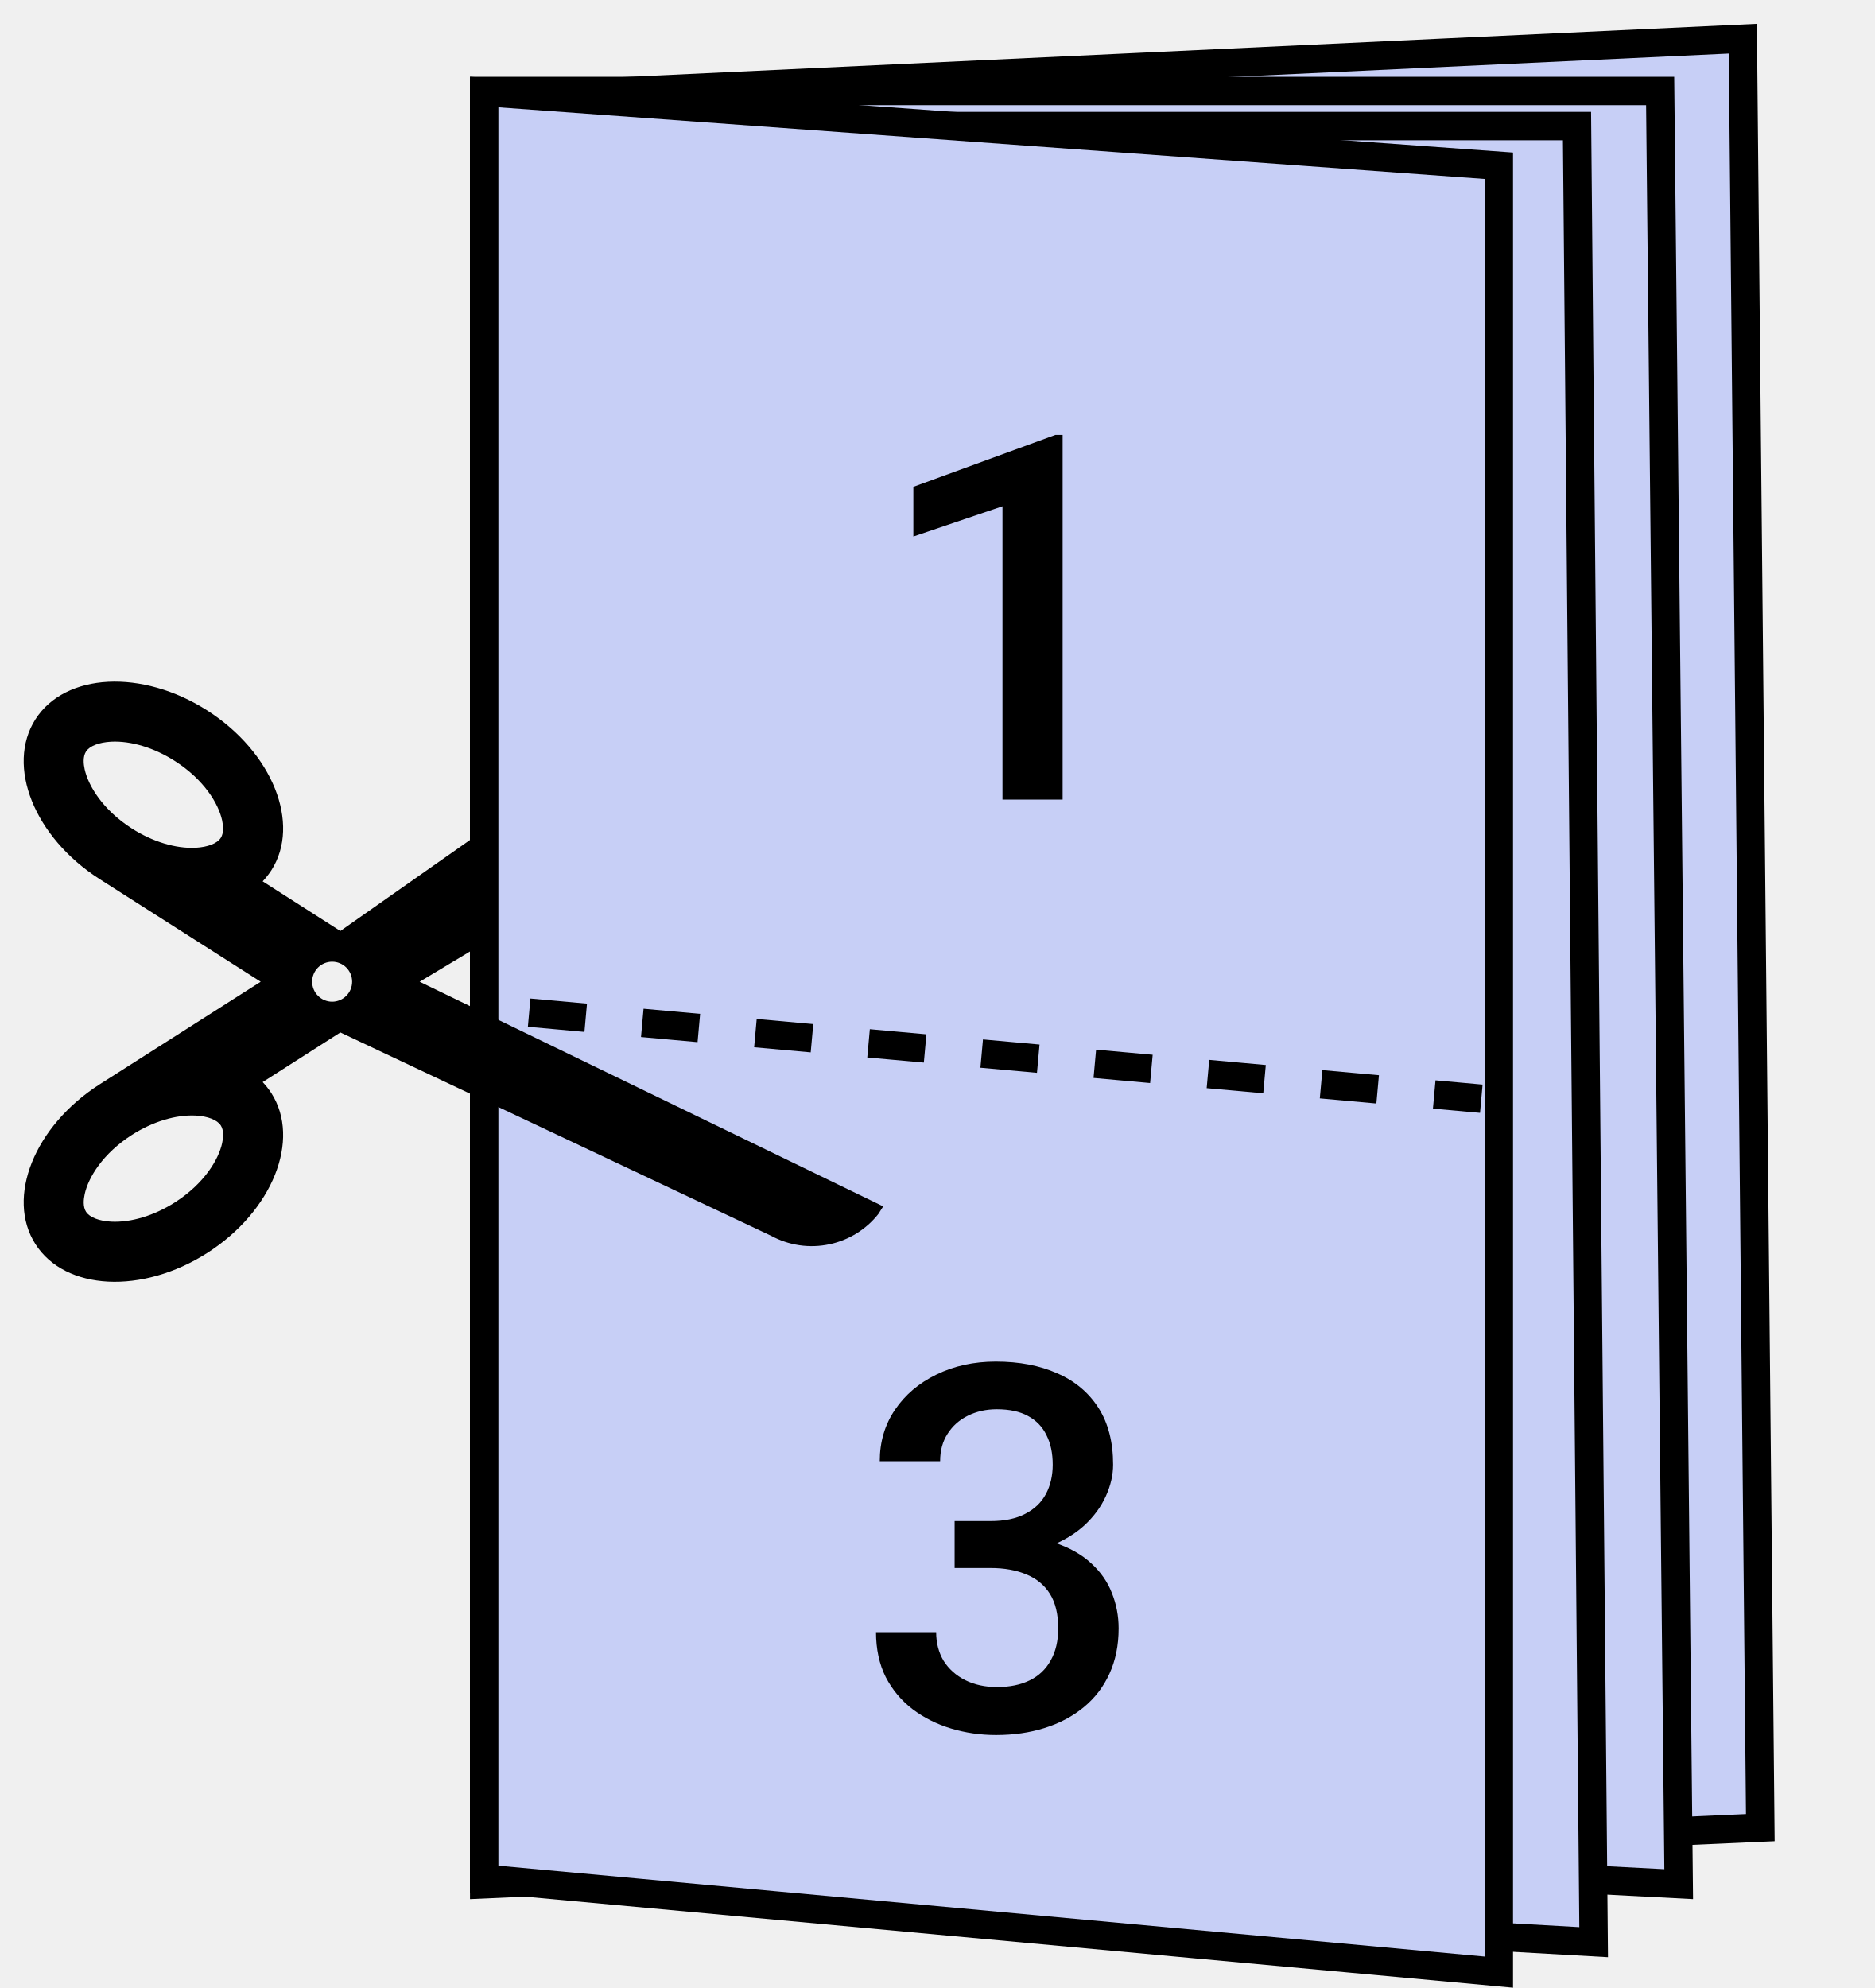
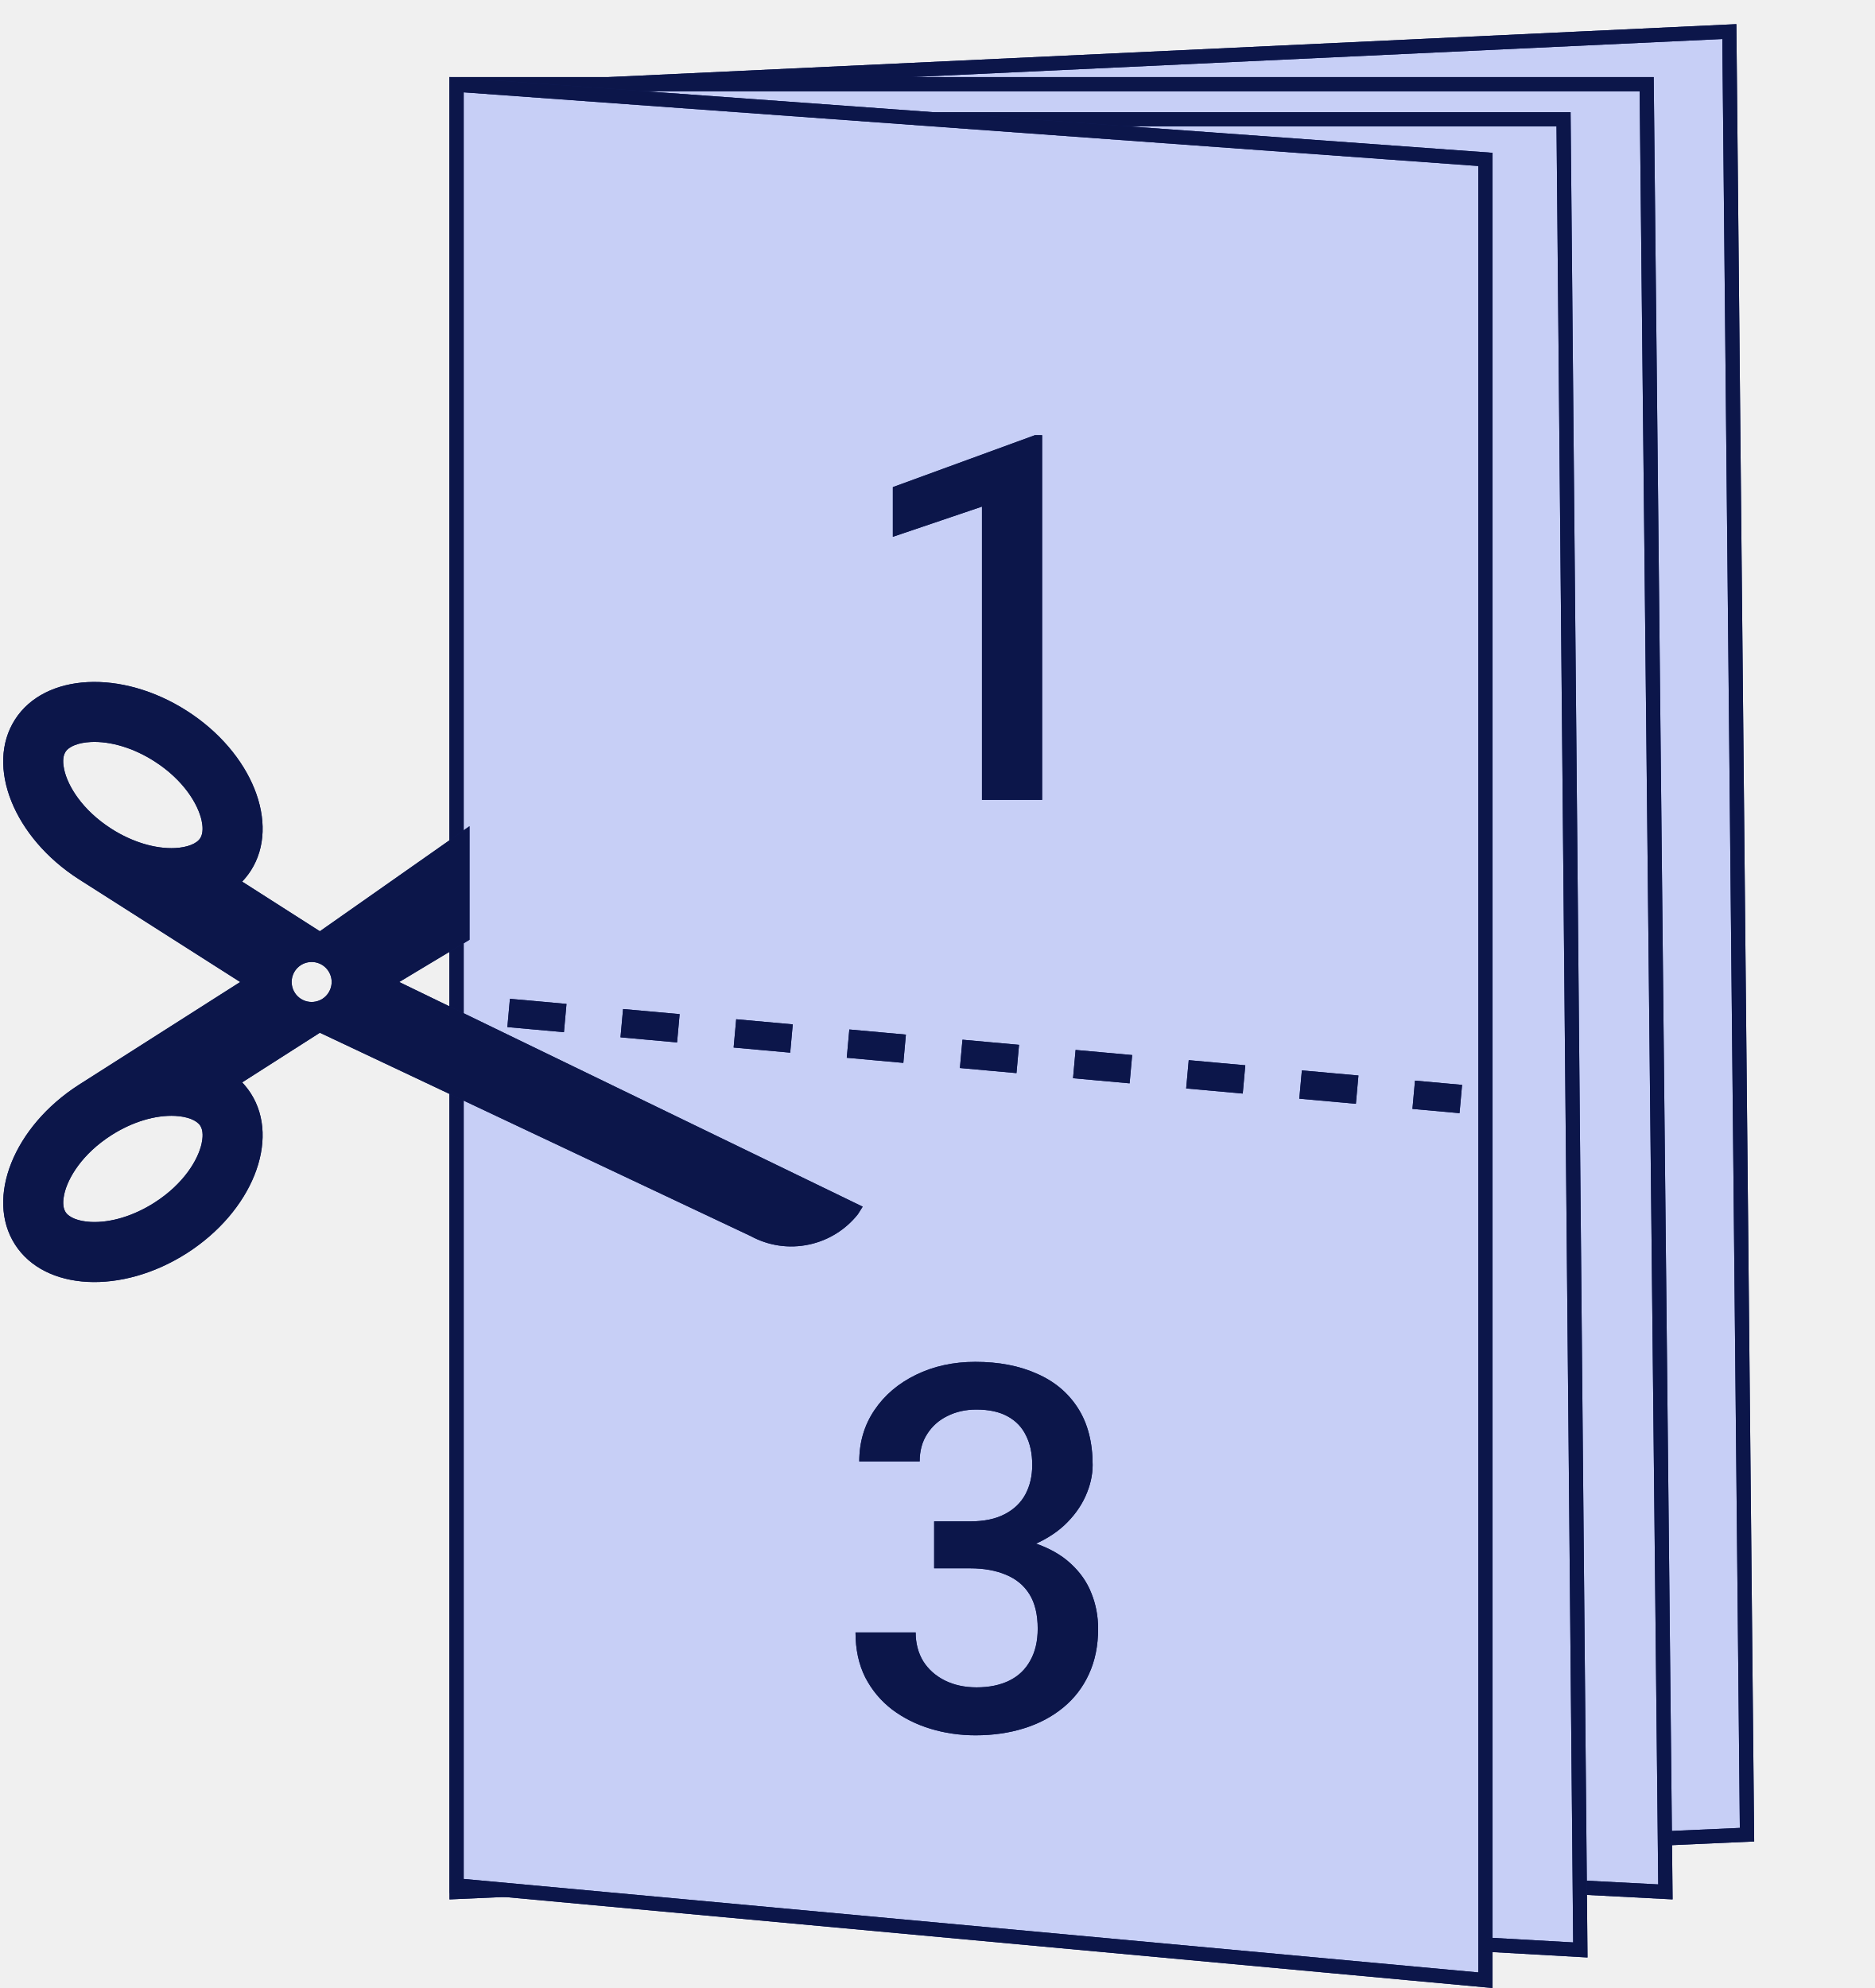
<svg xmlns="http://www.w3.org/2000/svg" width="66" height="70" viewBox="0 0 66 70" fill="none">
-   <path d="M61.986 64.353L17.05 66.348V3.444L61.37 1.362L61.986 64.353Z" fill="#C7CFF6" stroke="black" />
-   <path d="M58.459 3.203L59.112 66.343L17.05 64.156V3.203H58.459Z" fill="#C7CFF6" stroke="black" />
-   <path d="M55.531 4.439L56.117 68.386L17.05 66.177L17.051 4.439H55.531Z" fill="#C7CFF6" stroke="black" />
-   <path d="M52.778 5.836V69.441L17.05 66.149V3.241L52.778 5.836Z" fill="#C7CFF6" stroke="black" />
-   <path d="M37.418 15.314V28.154H35.3V17.827L32.162 18.891V17.142L37.163 15.314H37.418Z" fill="black" />
-   <path d="M33.615 53.559H34.881C35.373 53.559 35.78 53.474 36.102 53.304C36.431 53.135 36.674 52.9 36.832 52.601C36.99 52.303 37.069 51.96 37.069 51.573C37.069 51.169 36.996 50.823 36.85 50.536C36.709 50.243 36.492 50.017 36.199 49.859C35.912 49.701 35.546 49.622 35.101 49.622C34.726 49.622 34.386 49.698 34.081 49.85C33.782 49.997 33.545 50.208 33.369 50.483C33.193 50.753 33.105 51.075 33.105 51.45H30.979C30.979 50.77 31.157 50.167 31.515 49.639C31.872 49.112 32.358 48.699 32.974 48.4C33.595 48.096 34.292 47.943 35.065 47.943C35.892 47.943 36.612 48.081 37.227 48.356C37.849 48.626 38.332 49.03 38.678 49.569C39.023 50.108 39.196 50.776 39.196 51.573C39.196 51.936 39.111 52.305 38.941 52.68C38.772 53.055 38.52 53.398 38.185 53.709C37.852 54.013 37.435 54.263 36.938 54.456C36.44 54.643 35.862 54.737 35.206 54.737H33.615V53.559ZM33.615 55.212V54.051H35.206C35.956 54.051 36.595 54.139 37.122 54.315C37.655 54.491 38.089 54.734 38.423 55.045C38.757 55.349 39 55.698 39.152 56.091C39.31 56.483 39.39 56.899 39.39 57.339C39.39 57.936 39.281 58.469 39.065 58.938C38.853 59.401 38.552 59.794 38.159 60.116C37.767 60.438 37.307 60.681 36.779 60.846C36.258 61.01 35.69 61.092 35.074 61.092C34.523 61.092 33.996 61.015 33.492 60.863C32.988 60.711 32.537 60.485 32.139 60.186C31.74 59.882 31.424 59.504 31.189 59.053C30.961 58.596 30.847 58.068 30.847 57.471H32.965C32.965 57.851 33.053 58.188 33.228 58.481C33.41 58.768 33.662 58.994 33.984 59.158C34.312 59.322 34.688 59.404 35.109 59.404C35.555 59.404 35.938 59.325 36.261 59.167C36.583 59.008 36.829 58.774 36.999 58.464C37.175 58.153 37.263 57.778 37.263 57.339C37.263 56.841 37.166 56.436 36.973 56.126C36.779 55.815 36.504 55.587 36.147 55.44C35.789 55.288 35.367 55.212 34.881 55.212H33.615Z" fill="black" />
+   <path d="M61.517 64.602L16.078 66.619V3.216L60.895 1.112L61.517 64.602Z" fill="#C7CFF6" />
+   <path d="M61.517 64.602L16.078 66.619V3.216L60.895 1.112L61.517 64.602Z" stroke="#0F1C5C" stroke-width="0.5" />
+   <path d="M61.517 64.602L16.078 66.619V3.216L60.895 1.112L61.517 64.602Z" stroke="#0C164A" stroke-width="0.5" />
+   <path d="M57.984 2.964L58.644 66.616L16.078 64.404V2.964H57.984Z" fill="#C7CFF6" />
+   <path d="M57.984 2.964L58.644 66.616L16.078 64.404V2.964H57.984Z" stroke="#0F1C5C" stroke-width="0.5" />
+   <path d="M57.984 2.964L58.644 66.616L16.078 64.404V2.964H57.984Z" stroke="#0C164A" stroke-width="0.5" />
+   <path d="M55.057 4.199L55.648 68.66L16.078 66.423L16.079 4.199H55.057Z" fill="#C7CFF6" />
+   <path d="M55.057 4.199L55.648 68.66L16.078 66.423L16.079 4.199H55.057Z" stroke="#0F1C5C" stroke-width="0.5" />
+   <path d="M55.057 4.199L55.648 68.66L16.078 66.423L16.079 4.199H55.057Z" stroke="#0C164A" stroke-width="0.5" />
+   <path d="M52.307 5.613V69.726L16.078 66.388V2.982L52.307 5.613Z" fill="#C7CFF6" />
+   <path d="M52.307 5.613V69.726L16.078 66.388V2.982L52.307 5.613Z" stroke="#0F1C5C" stroke-width="0.5" />
+   <path d="M52.307 5.613V69.726L16.078 66.388V2.982L52.307 5.613Z" stroke="#0C164A" stroke-width="0.5" />
+   <path d="M36.696 15.324V28.165H34.578V17.838L31.44 18.901V17.152L36.441 15.324H36.696Z" fill="#0F1C5C" />
+   <path d="M36.696 15.324V28.165H34.578V17.838L31.44 18.901V17.152L36.441 15.324H36.696Z" fill="#0C164A" />
+   <path d="M32.894 53.57H34.159C34.651 53.57 35.059 53.485 35.381 53.315C35.709 53.145 35.952 52.91 36.11 52.612C36.269 52.313 36.348 51.97 36.348 51.583C36.348 51.179 36.274 50.833 36.128 50.546C35.987 50.253 35.77 50.028 35.477 49.869C35.19 49.711 34.824 49.632 34.379 49.632C34.004 49.632 33.664 49.708 33.359 49.861C33.06 50.007 32.823 50.218 32.648 50.493C32.472 50.763 32.384 51.085 32.384 51.46H30.257C30.257 50.781 30.436 50.177 30.793 49.65C31.15 49.122 31.637 48.709 32.252 48.41C32.873 48.106 33.57 47.953 34.344 47.953C35.17 47.953 35.891 48.091 36.506 48.367C37.127 48.636 37.61 49.04 37.956 49.579C38.302 50.118 38.475 50.786 38.475 51.583C38.475 51.947 38.39 52.316 38.22 52.691C38.05 53.066 37.798 53.408 37.464 53.719C37.13 54.024 36.714 54.273 36.216 54.466C35.718 54.654 35.141 54.747 34.484 54.747H32.894V53.57ZM32.894 55.222V54.062H34.484C35.234 54.062 35.873 54.15 36.4 54.325C36.934 54.501 37.367 54.744 37.701 55.055C38.035 55.36 38.278 55.708 38.431 56.101C38.589 56.493 38.668 56.909 38.668 57.349C38.668 57.947 38.56 58.48 38.343 58.949C38.132 59.411 37.83 59.804 37.438 60.126C37.045 60.449 36.585 60.692 36.058 60.856C35.536 61.02 34.968 61.102 34.352 61.102C33.802 61.102 33.274 61.026 32.77 60.873C32.267 60.721 31.815 60.495 31.417 60.197C31.019 59.892 30.702 59.514 30.468 59.063C30.239 58.606 30.125 58.078 30.125 57.481H32.243C32.243 57.862 32.331 58.199 32.507 58.492C32.688 58.779 32.94 59.004 33.263 59.168C33.591 59.332 33.966 59.414 34.388 59.414C34.833 59.414 35.217 59.335 35.539 59.177C35.861 59.019 36.107 58.784 36.277 58.474C36.453 58.163 36.541 57.788 36.541 57.349C36.541 56.851 36.444 56.447 36.251 56.136C36.058 55.825 35.782 55.597 35.425 55.45C35.067 55.298 34.645 55.222 34.159 55.222H32.894Z" fill="#0F1C5C" />
+   <path d="M32.894 53.57H34.159C34.651 53.57 35.059 53.485 35.381 53.315C35.709 53.145 35.952 52.91 36.11 52.612C36.269 52.313 36.348 51.97 36.348 51.583C36.348 51.179 36.274 50.833 36.128 50.546C35.987 50.253 35.77 50.028 35.477 49.869C35.19 49.711 34.824 49.632 34.379 49.632C34.004 49.632 33.664 49.708 33.359 49.861C33.06 50.007 32.823 50.218 32.648 50.493C32.472 50.763 32.384 51.085 32.384 51.46H30.257C30.257 50.781 30.436 50.177 30.793 49.65C31.15 49.122 31.637 48.709 32.252 48.41C32.873 48.106 33.57 47.953 34.344 47.953C35.17 47.953 35.891 48.091 36.506 48.367C37.127 48.636 37.61 49.04 37.956 49.579C38.302 50.118 38.475 50.786 38.475 51.583C38.475 51.947 38.39 52.316 38.22 52.691C38.05 53.066 37.798 53.408 37.464 53.719C37.13 54.024 36.714 54.273 36.216 54.466C35.718 54.654 35.141 54.747 34.484 54.747H32.894V53.57ZM32.894 55.222V54.062H34.484C35.234 54.062 35.873 54.15 36.4 54.325C36.934 54.501 37.367 54.744 37.701 55.055C38.035 55.36 38.278 55.708 38.431 56.101C38.589 56.493 38.668 56.909 38.668 57.349C38.668 57.947 38.56 58.48 38.343 58.949C38.132 59.411 37.83 59.804 37.438 60.126C37.045 60.449 36.585 60.692 36.058 60.856C35.536 61.02 34.968 61.102 34.352 61.102C33.802 61.102 33.274 61.026 32.77 60.873C32.267 60.721 31.815 60.495 31.417 60.197C31.019 59.892 30.702 59.514 30.468 59.063C30.239 58.606 30.125 58.078 30.125 57.481H32.243C32.243 57.862 32.331 58.199 32.507 58.492C32.688 58.779 32.94 59.004 33.263 59.168C33.591 59.332 33.966 59.414 34.388 59.414C34.833 59.414 35.217 59.335 35.539 59.177C35.861 59.019 36.107 58.784 36.277 58.474C36.453 58.163 36.541 57.788 36.541 57.349C36.541 56.851 36.444 56.447 36.251 56.136C36.058 55.825 35.782 55.597 35.425 55.45C35.067 55.298 34.645 55.222 34.159 55.222H32.894Z" fill="#0C164A" />
  <g clip-path="url(#clip0_7722_1198)">
-     <path d="M7.301 44.116C9.594 42.648 10.604 40.131 9.556 38.492C9.465 38.352 9.363 38.221 9.249 38.102L11.985 36.354L27.159 43.516C27.769 43.847 28.496 43.968 29.227 43.808C29.899 43.661 30.5 43.287 30.928 42.748L31.1 42.478L14.778 34.568L17.255 33.08C17.255 33.08 17.255 28.995 17.255 29.082L11.985 32.781L9.249 31.033C9.363 30.912 9.465 30.782 9.556 30.643C10.604 29.004 9.595 26.487 7.301 25.019C5.006 23.551 2.298 23.689 1.248 25.327C0.2 26.966 1.209 29.483 3.504 30.951L9.18 34.568L3.504 38.184C1.21 39.652 0.2 42.169 1.248 43.808C2.297 45.446 5.006 45.584 7.301 44.116ZM4.642 29.171C3.61 28.51 3.108 27.662 2.981 27.088C2.94 26.901 2.915 26.642 3.028 26.464C3.153 26.268 3.484 26.139 3.914 26.116C4.61 26.081 5.43 26.329 6.159 26.797C7.192 27.457 7.694 28.305 7.82 28.879C7.861 29.066 7.887 29.326 7.774 29.503C7.649 29.699 7.317 29.828 6.888 29.851C6.19 29.886 5.372 29.638 4.642 29.171ZM10.992 34.566C10.992 34.379 11.066 34.2 11.198 34.068C11.33 33.936 11.509 33.862 11.696 33.862C11.883 33.862 12.062 33.936 12.194 34.068C12.326 34.2 12.4 34.379 12.4 34.566C12.4 34.753 12.326 34.932 12.194 35.064C12.062 35.196 11.883 35.271 11.696 35.271C11.509 35.271 11.33 35.196 11.198 35.064C11.066 34.932 10.992 34.753 10.992 34.566ZM3.915 43.016C3.486 42.993 3.155 42.864 3.029 42.668C2.916 42.492 2.942 42.231 2.983 42.044C3.108 41.471 3.611 40.623 4.644 39.962C5.375 39.494 6.193 39.246 6.889 39.281C7.319 39.304 7.65 39.434 7.775 39.629C7.888 39.805 7.863 40.066 7.822 40.253C7.696 40.827 7.194 41.675 6.161 42.336C5.43 42.803 4.611 43.051 3.915 43.016Z" fill="black" />
+     <path d="M6.579 44.127C8.872 42.659 9.882 40.141 8.834 38.503C8.743 38.362 8.641 38.232 8.527 38.112L11.263 36.364L26.438 43.526C27.048 43.858 27.774 43.979 28.506 43.818C29.177 43.671 29.778 43.297 30.206 42.759L30.378 42.488L14.057 34.578L16.533 33.09C16.533 33.09 16.533 29.006 16.533 29.092L11.263 32.791L8.527 31.043C8.641 30.922 8.744 30.792 8.834 30.653C9.882 29.015 8.874 26.497 6.579 25.029C4.284 23.561 1.576 23.699 0.527 25.338C-0.521 26.976 0.487 29.494 2.782 30.962L8.458 34.578L2.782 38.194C0.489 39.662 -0.521 42.18 0.527 43.818C1.575 45.456 4.284 45.594 6.579 44.127ZM3.921 29.181C2.888 28.52 2.386 27.672 2.26 27.099C2.219 26.911 2.193 26.652 2.306 26.474C2.431 26.279 2.762 26.149 3.192 26.127C3.888 26.091 4.708 26.339 5.438 26.807C6.47 27.468 6.972 28.316 7.099 28.889C7.14 29.076 7.165 29.336 7.052 29.513C6.927 29.709 6.596 29.839 6.166 29.861C5.469 29.896 4.65 29.648 3.921 29.181ZM10.27 34.576C10.27 34.39 10.344 34.21 10.476 34.078C10.608 33.946 10.787 33.872 10.974 33.872C11.161 33.872 11.34 33.946 11.472 34.078C11.604 34.21 11.679 34.39 11.679 34.576C11.679 34.763 11.604 34.942 11.472 35.075C11.34 35.207 11.161 35.281 10.974 35.281C10.787 35.281 10.608 35.207 10.476 35.075C10.344 34.942 10.27 34.763 10.27 34.576ZM3.194 43.026C2.764 43.004 2.433 42.874 2.307 42.678C2.195 42.502 2.22 42.242 2.261 42.054C2.386 41.481 2.889 40.633 3.922 39.972C4.653 39.504 5.472 39.256 6.168 39.292C6.597 39.314 6.928 39.444 7.054 39.64C7.166 39.816 7.141 40.076 7.1 40.264C6.975 40.837 6.472 41.685 5.439 42.346C4.708 42.814 3.89 43.062 3.194 43.026Z" fill="#0F1C5C" />
+     <path d="M6.579 44.127C8.872 42.659 9.882 40.141 8.834 38.503C8.743 38.362 8.641 38.232 8.527 38.112L11.263 36.364L26.438 43.526C27.048 43.858 27.774 43.979 28.506 43.818C29.177 43.671 29.778 43.297 30.206 42.759L30.378 42.488L14.057 34.578L16.533 33.09C16.533 33.09 16.533 29.006 16.533 29.092L11.263 32.791L8.527 31.043C8.641 30.922 8.744 30.792 8.834 30.653C9.882 29.015 8.874 26.497 6.579 25.029C4.284 23.561 1.576 23.699 0.527 25.338C-0.521 26.976 0.487 29.494 2.782 30.962L8.458 34.578L2.782 38.194C0.489 39.662 -0.521 42.18 0.527 43.818C1.575 45.456 4.284 45.594 6.579 44.127ZM3.921 29.181C2.888 28.52 2.386 27.672 2.26 27.099C2.219 26.911 2.193 26.652 2.306 26.474C2.431 26.279 2.762 26.149 3.192 26.127C3.888 26.091 4.708 26.339 5.438 26.807C6.47 27.468 6.972 28.316 7.099 28.889C7.14 29.076 7.165 29.336 7.052 29.513C6.927 29.709 6.596 29.839 6.166 29.861C5.469 29.896 4.65 29.648 3.921 29.181ZM10.27 34.576C10.27 34.39 10.344 34.21 10.476 34.078C10.608 33.946 10.787 33.872 10.974 33.872C11.161 33.872 11.34 33.946 11.472 34.078C11.604 34.21 11.679 34.39 11.679 34.576C11.679 34.763 11.604 34.942 11.472 35.075C11.34 35.207 11.161 35.281 10.974 35.281C10.787 35.281 10.608 35.207 10.476 35.075C10.344 34.942 10.27 34.763 10.27 34.576ZM3.194 43.026C2.764 43.004 2.433 42.874 2.307 42.678C2.195 42.502 2.22 42.242 2.261 42.054C2.386 41.481 2.889 40.633 3.922 39.972C4.653 39.504 5.472 39.256 6.168 39.292C6.597 39.314 6.928 39.444 7.054 39.64C7.166 39.816 7.141 40.076 7.1 40.264C6.975 40.837 6.472 41.685 5.439 42.346C4.708 42.814 3.89 43.062 3.194 43.026Z" fill="#0C164A" />
  </g>
-   <line x1="18.633" y1="35.657" x2="52.161" y2="38.688" stroke="black" stroke-dasharray="2 2" />
+   <line x1="17.911" y1="35.667" x2="51.439" y2="38.698" stroke="#0F1C5C" stroke-dasharray="2 2" />
+   <line x1="17.911" y1="35.667" x2="51.439" y2="38.698" stroke="#0C164A" stroke-dasharray="2 2" />
  <defs>
    <clipPath id="clip0_7722_1198">
-       <rect width="22" height="31" fill="white" transform="translate(31.7217 24) rotate(90)" />
+       <rect width="22" height="31" fill="white" transform="translate(31 24.0103) rotate(90)" />
    </clipPath>
  </defs>
</svg>
